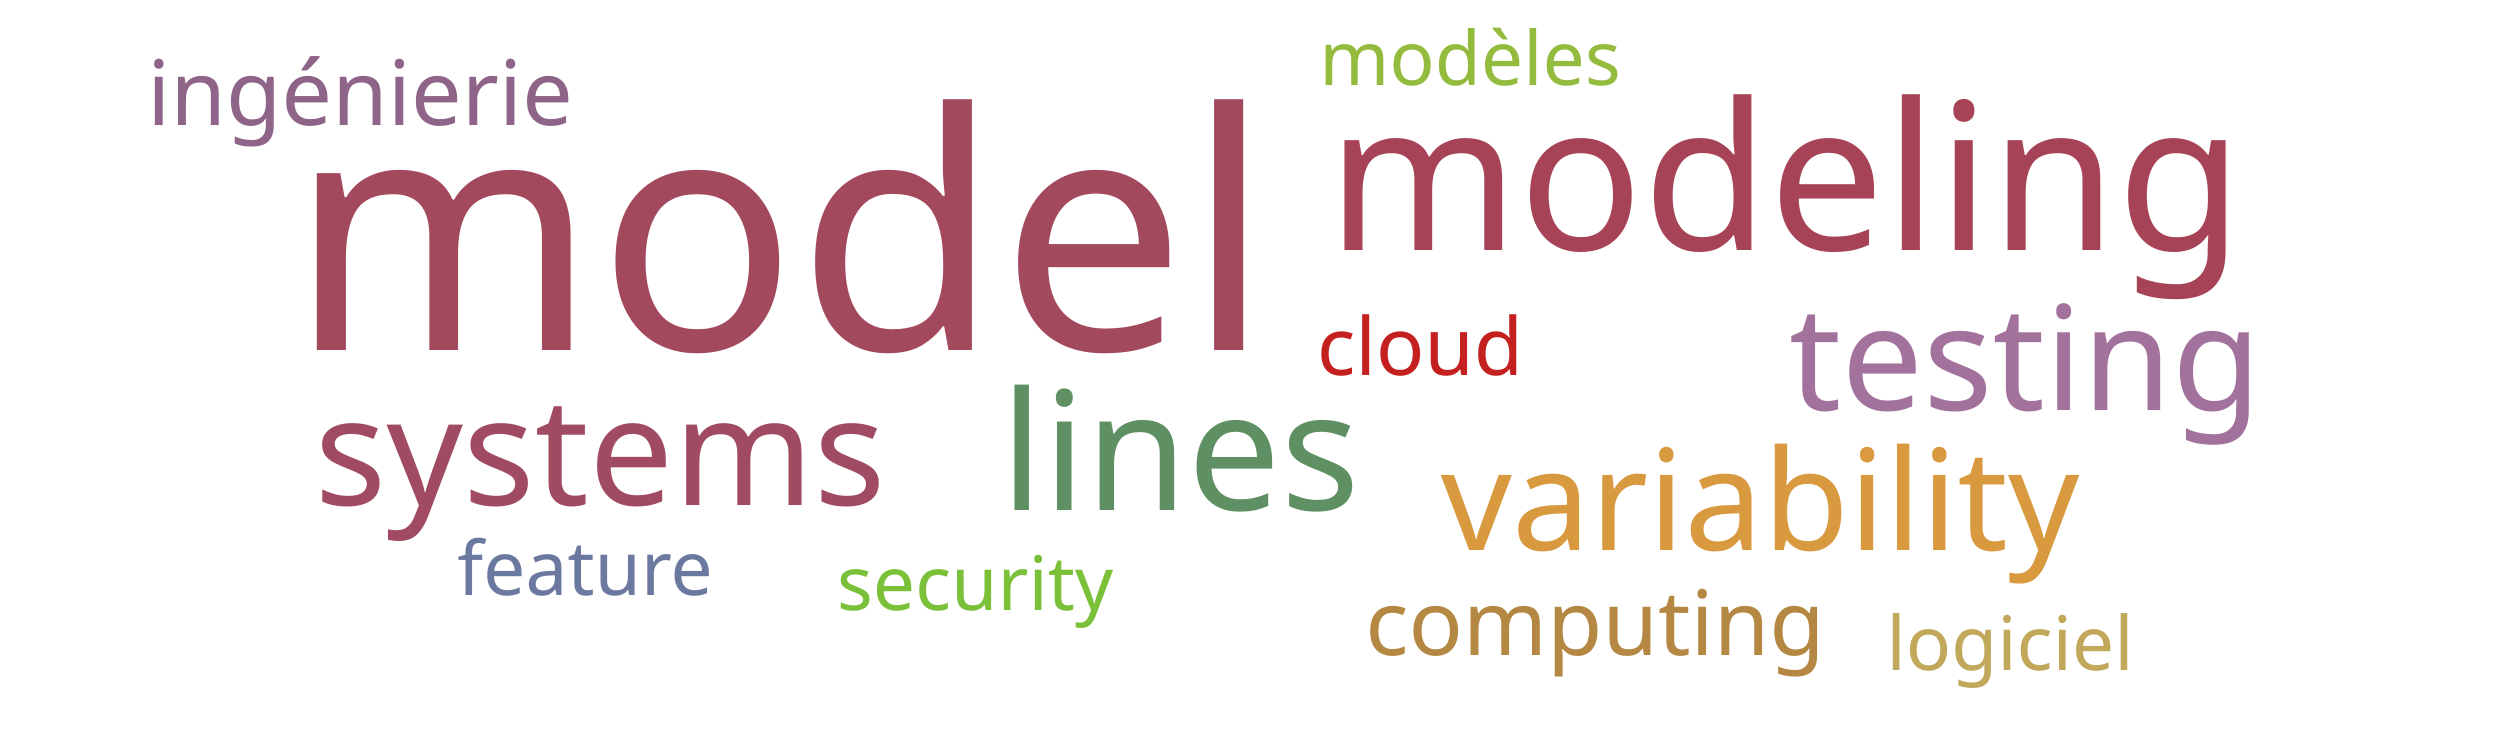
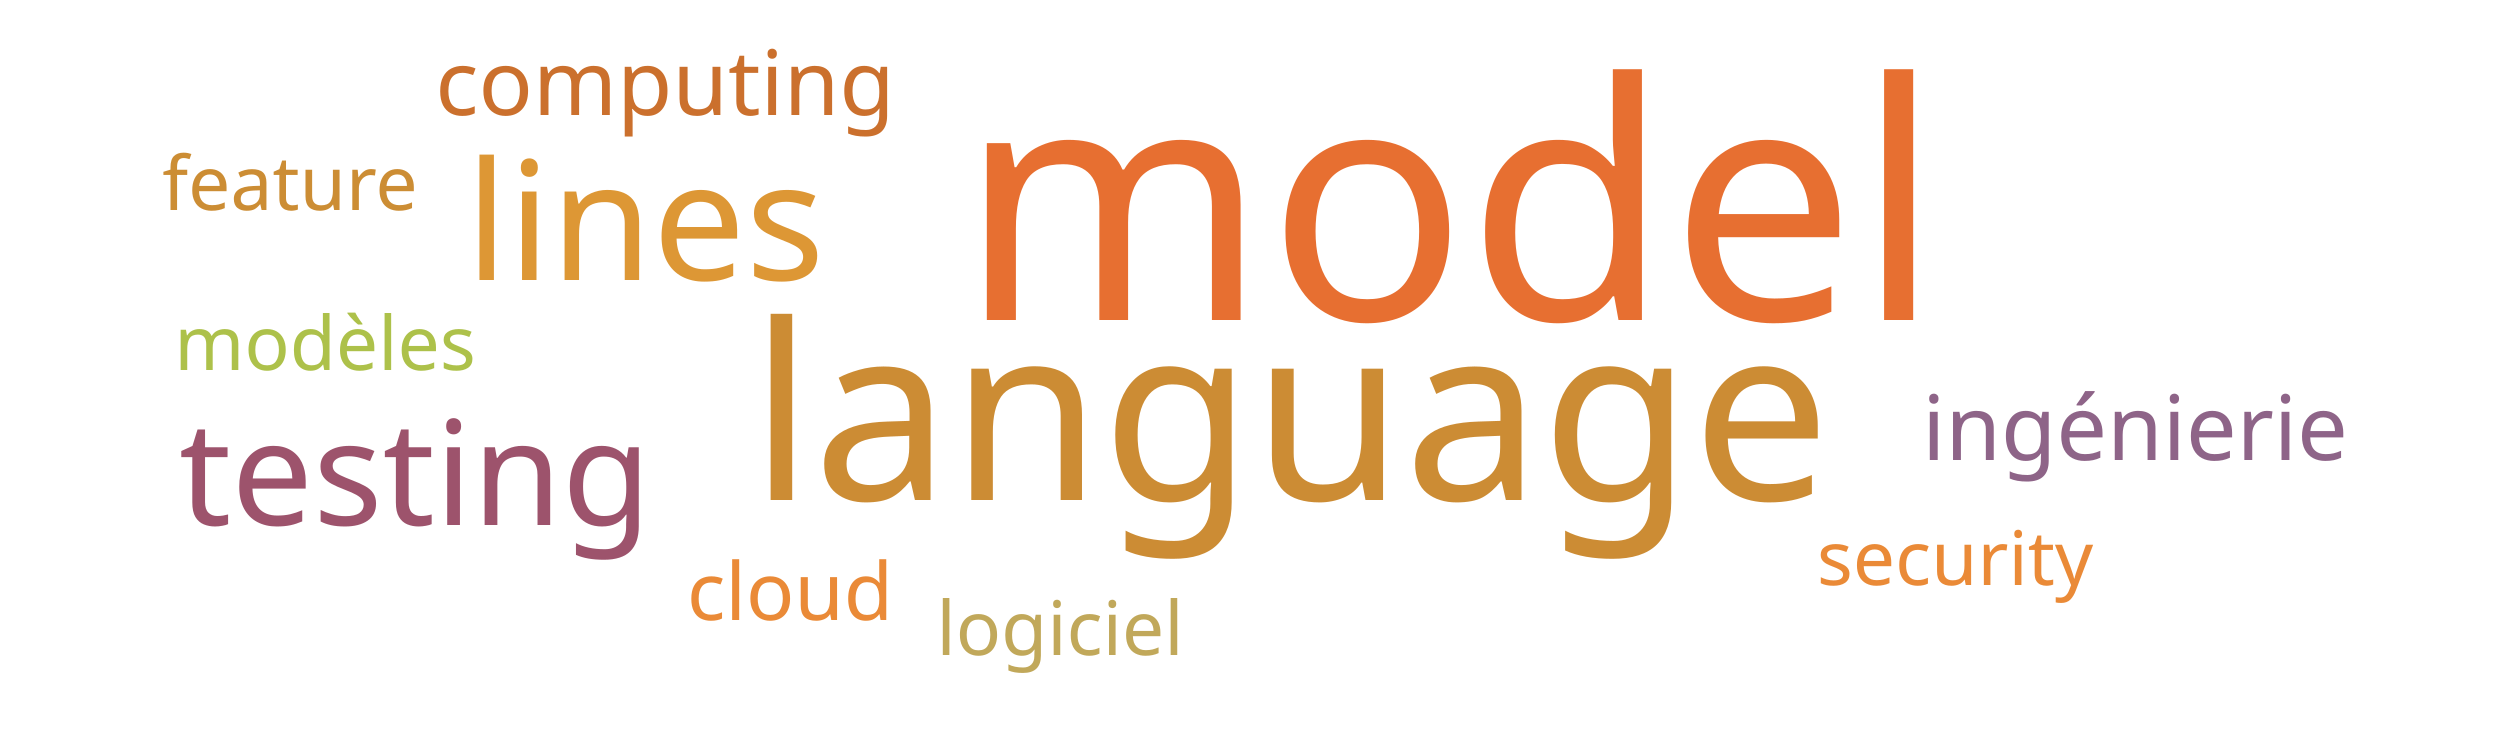
<svg xmlns="http://www.w3.org/2000/svg" width="500" height="150">
  <g transform="translate(250, 75)">
-     <text text-anchor="middle" style="font-family: Impact; font-size: 66px; fill: #a3495e" transform="translate(-94,-5)rotate(0)">model</text>
-     <text text-anchor="middle" style="font-family: Impact; font-size: 41px; fill: #a74356" transform="translate(107,-25)rotate(0)">modeling</text>
-     <text text-anchor="middle" style="font-family: Impact; font-size: 33px; fill: #5e9063" transform="translate(-14,27)rotate(0)">lines</text>
-     <text text-anchor="middle" style="font-family: Impact; font-size: 30px; fill: #a04b62" transform="translate(-130,26)rotate(0)">systems</text>
-     <text text-anchor="middle" style="font-family: Impact; font-size: 29px; fill: #a2729c" transform="translate(155,7)rotate(0)">testing</text>
-     <text text-anchor="middle" style="font-family: Impact; font-size: 28px; fill: #d8993f" transform="translate(102,35)rotate(0)">variability</text>
-     <text text-anchor="middle" style="font-family: Impact; font-size: 18px; fill: #b48742" transform="translate(69,56)rotate(0)">computing</text>
-     <text text-anchor="middle" style="font-family: Impact; font-size: 18px; fill: #8e6488" transform="translate(-178,-50)rotate(0)">ingénierie</text>
-     <text text-anchor="middle" style="font-family: Impact; font-size: 16px; fill: #c42020" transform="translate(34,0)rotate(0)">cloud</text>
-     <text text-anchor="middle" style="font-family: Impact; font-size: 15px; fill: #6b789f" transform="translate(-133,44)rotate(0)">feature</text>
-     <text text-anchor="middle" style="font-family: Impact; font-size: 15px; fill: #7bc039" transform="translate(-55,47)rotate(0)">security</text>
-     <text text-anchor="middle" style="font-family: Impact; font-size: 15px; fill: #c1a85a" transform="translate(152,59)rotate(0)">logiciel</text>
-     <text text-anchor="middle" style="font-family: Impact; font-size: 15px; fill: #93bb3e" transform="translate(44,-58)rotate(0)">modèles</text>
+     <text text-anchor="middle" style="font-family: Impact; font-size: 66px; fill: #e76f31" transform="translate(40,-11)rotate(0)">model</text>
+     <text text-anchor="middle" style="font-family: Impact; font-size: 49px; fill: #cc8c34" transform="translate(8,25)rotate(0)">language</text>
+     <text text-anchor="middle" style="font-family: Impact; font-size: 33px; fill: #dd9735" transform="translate(-121,-19)rotate(0)">lines</text>
+     <text text-anchor="middle" style="font-family: Impact; font-size: 29px; fill: #9d536c" transform="translate(-167,30)rotate(0)">testing</text>
+     <text text-anchor="middle" style="font-family: Impact; font-size: 18px; fill: #cb702d" transform="translate(-117,-52)rotate(0)">computing</text>
+     <text text-anchor="middle" style="font-family: Impact; font-size: 18px; fill: #8e6488" transform="translate(177,17)rotate(0)">ingénierie</text>
+     <text text-anchor="middle" style="font-family: Impact; font-size: 16px; fill: #ea8a37" transform="translate(-92,49)rotate(0)">cloud</text>
+     <text text-anchor="middle" style="font-family: Impact; font-size: 15px; fill: #cc8d34" transform="translate(-192,-33)rotate(0)">feature</text>
+     <text text-anchor="middle" style="font-family: Impact; font-size: 15px; fill: #ea8a37" transform="translate(141,42)rotate(0)">security</text>
+     <text text-anchor="middle" style="font-family: Impact; font-size: 15px; fill: #c1a85a" transform="translate(-38,56)rotate(0)">logiciel</text>
+     <text text-anchor="middle" style="font-family: Impact; font-size: 15px; fill: #adc14a" transform="translate(-185,-1)rotate(0)">modèles</text>
  </g>
</svg>
